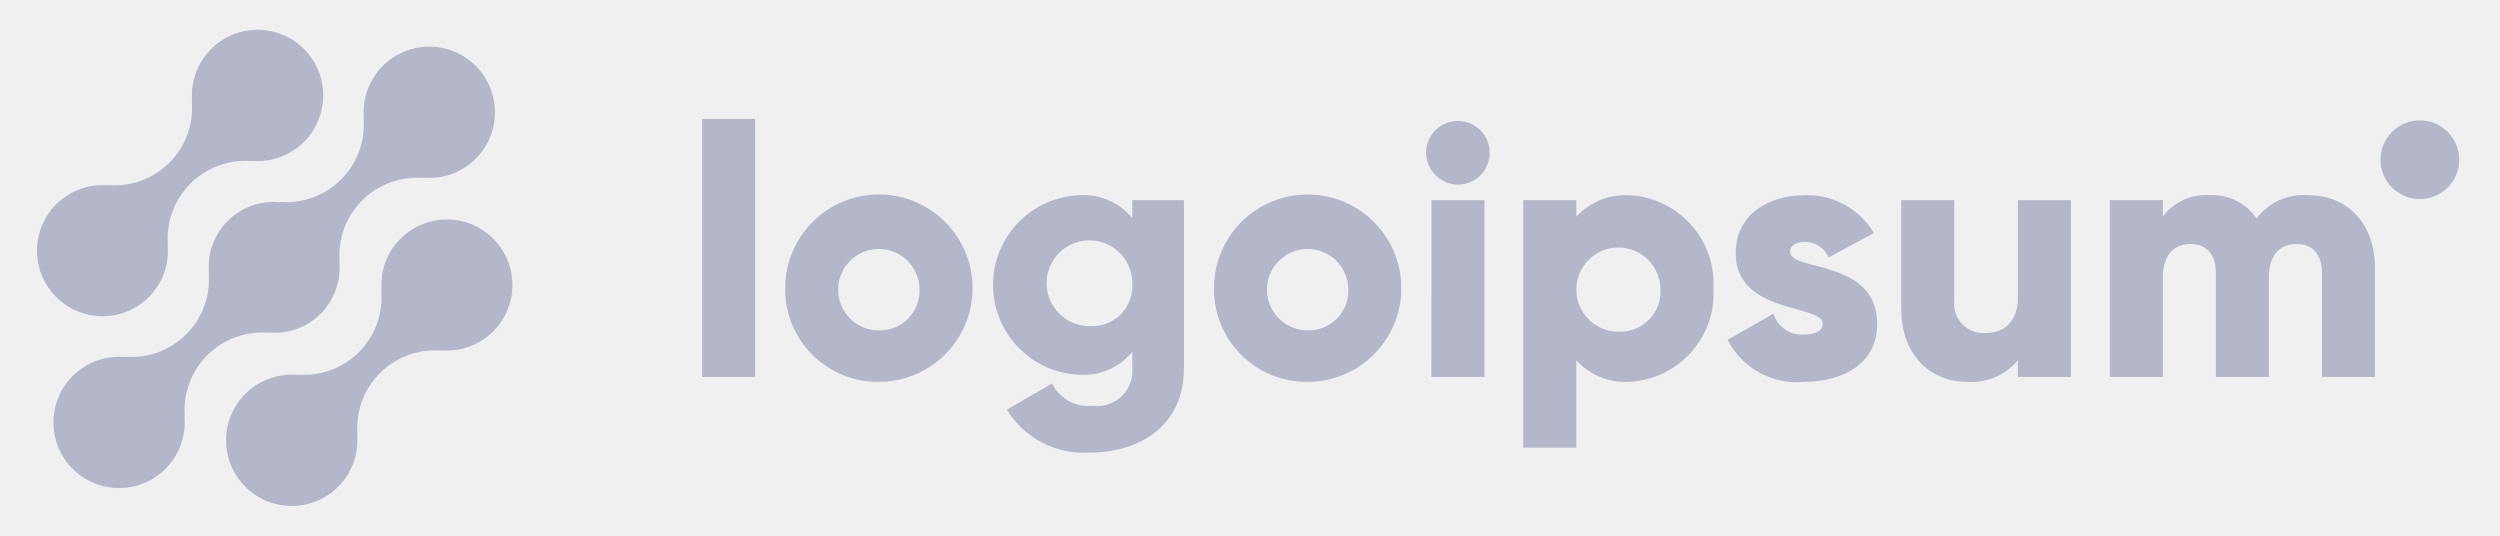
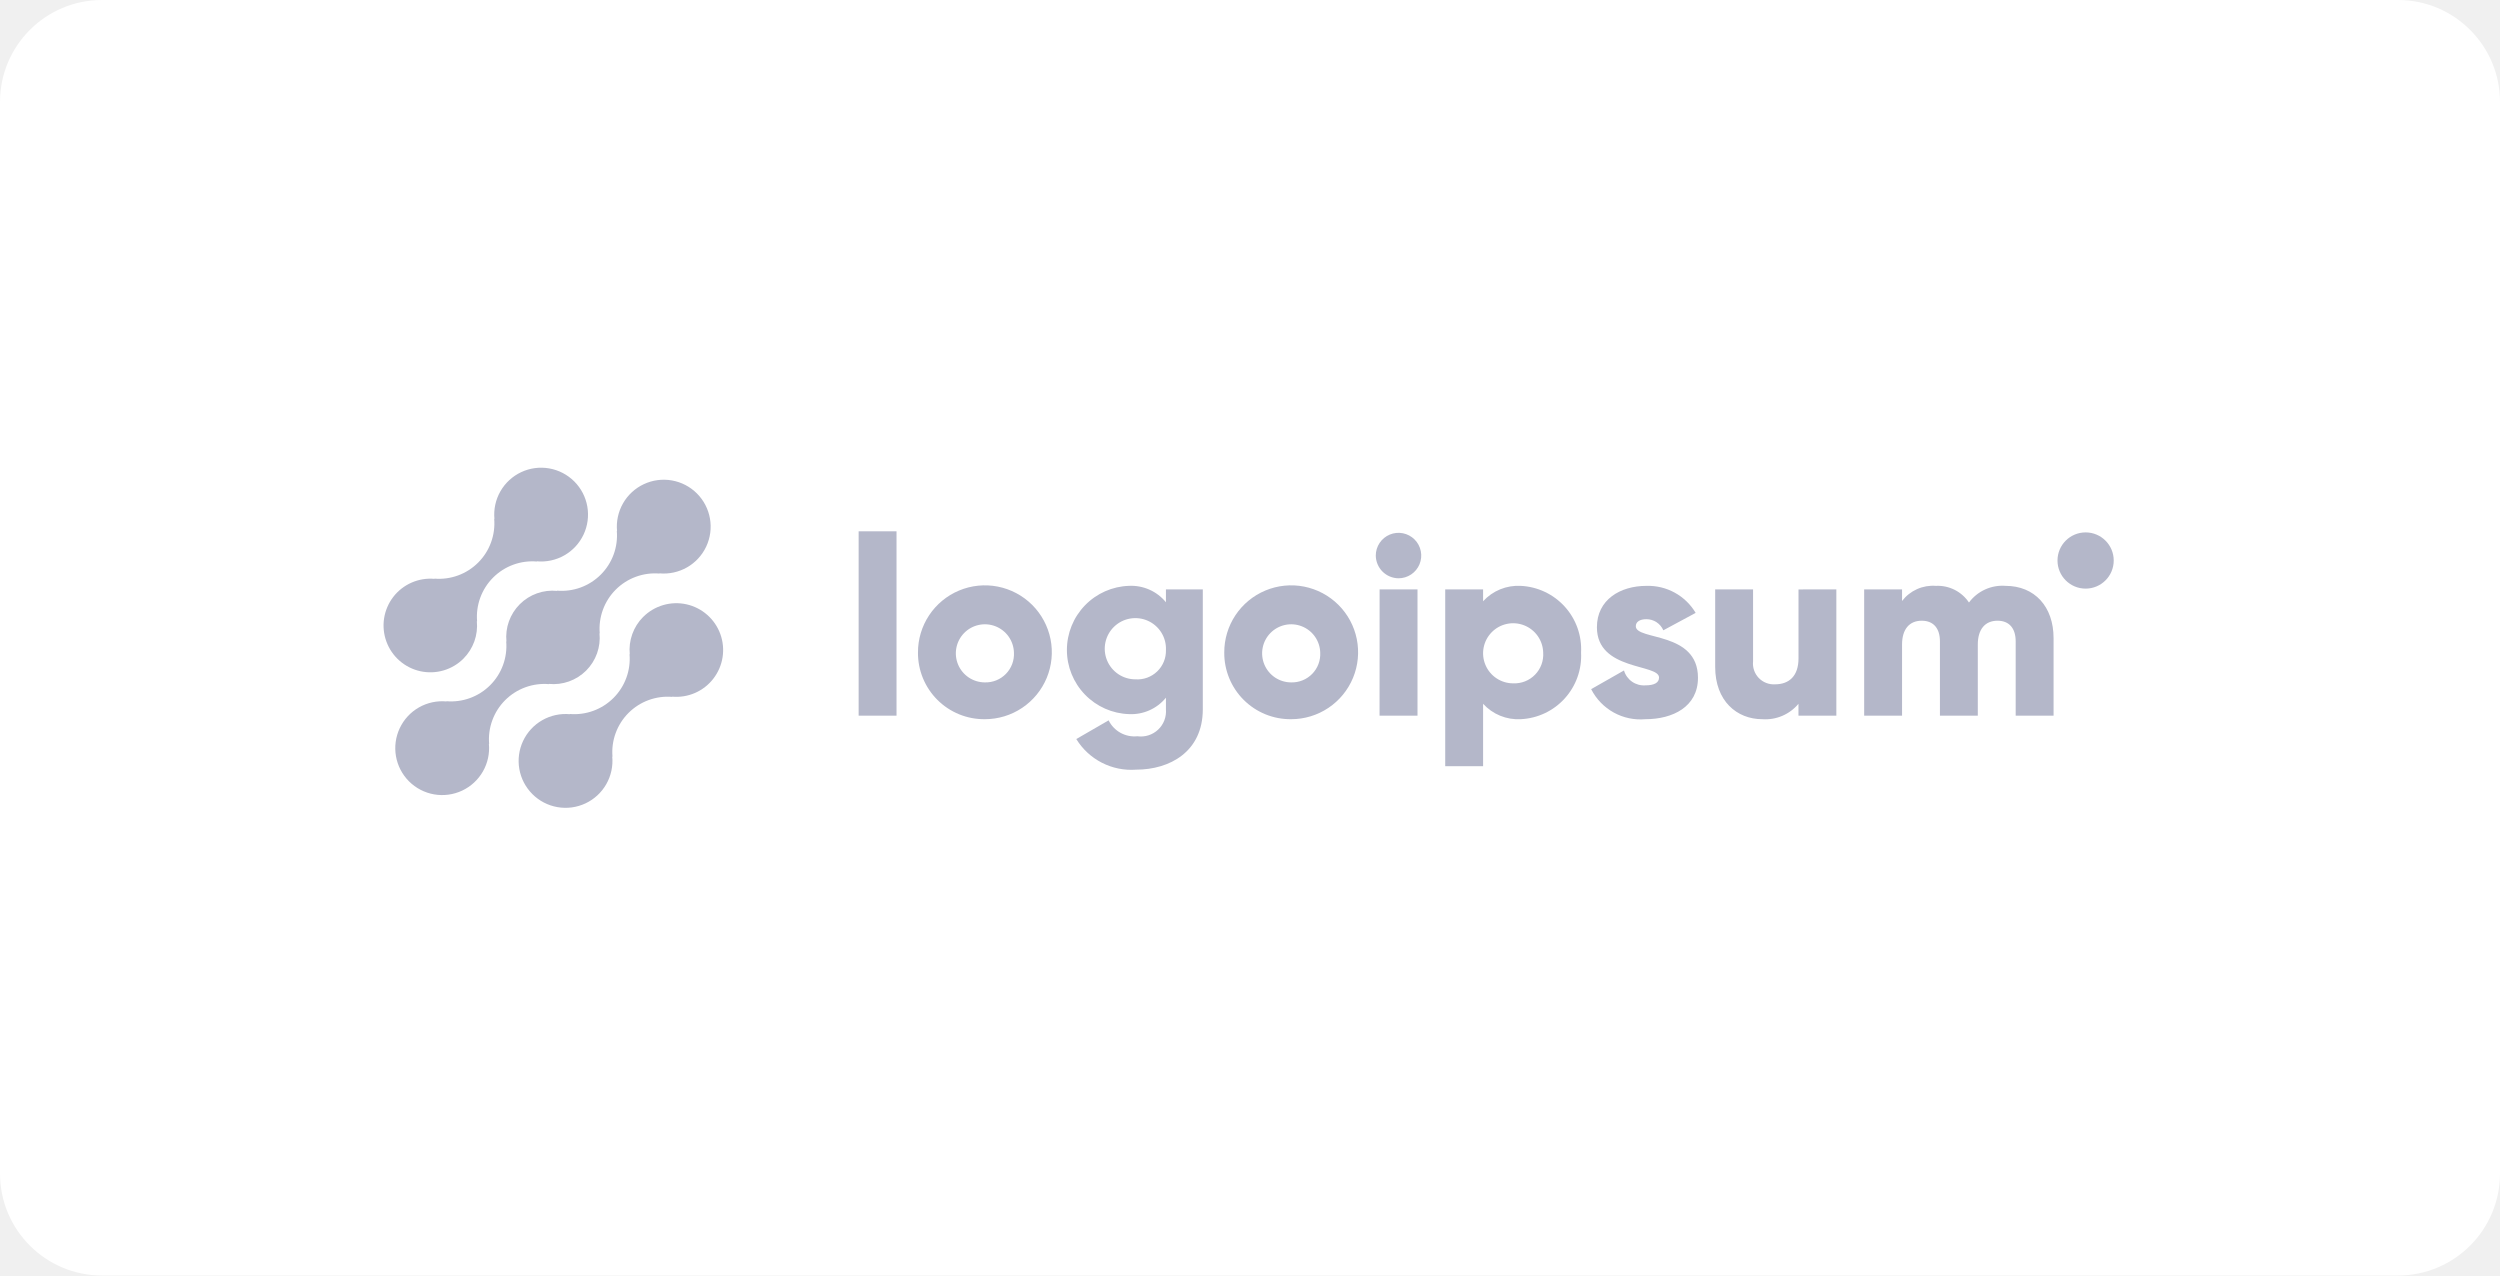
- <svg xmlns="http://www.w3.org/2000/svg" width="140" height="30" fill="none" viewBox="0 0 140 30">
-   <path fill="#B4B7C9" d="M22.42 13.371a3.658 3.658 0 0 0-1.047 2.929l-.018-.018a4.344 4.344 0 0 1-4.694 4.694l.018.018A3.679 3.679 0 1 0 20 24.312l.019.018a4.344 4.344 0 0 1 4.694-4.694l-.019-.018a3.672 3.672 0 1 0-2.272-6.247h-.003Z" />
-   <path fill="#B4B7C9" d="m15.042 18.636-.019-.018A3.632 3.632 0 0 0 19 14.644l.02.018a4.345 4.345 0 0 1 4.693-4.694l-.019-.018a3.678 3.678 0 1 0-3.318-3.318l-.018-.019a4.344 4.344 0 0 1-4.694 4.694l.018.019a3.632 3.632 0 0 0-3.977 3.974l-.018-.018a4.346 4.346 0 0 1-4.694 4.694l.018.018a3.677 3.677 0 1 0 3.318 3.318l.02.018a4.344 4.344 0 0 1 4.693-4.694Z" />
-   <path fill="#B4B7C9" d="M8.34 16.629a3.652 3.652 0 0 0 1.045-2.93l.02.019A4.344 4.344 0 0 1 14.1 9.024l-.019-.018a3.677 3.677 0 1 0-3.318-3.318l-.018-.018a4.343 4.343 0 0 1-4.694 4.694l.018.018a3.671 3.671 0 1 0 2.273 6.247H8.34Zm30.977-9.974h2.97v14.453h-2.97V6.655Zm4.652 9.505a5.248 5.248 0 1 1 5.247 5.225 5.187 5.187 0 0 1-5.247-5.226Zm7.524 0a2.279 2.279 0 1 0-2.277 2.34 2.221 2.221 0 0 0 2.277-2.34ZM66.3 11.21v9.4c0 3.325-2.594 4.731-5.227 4.731a5.063 5.063 0 0 1-4.692-2.4l2.534-1.465a2.263 2.263 0 0 0 2.257 1.247 1.973 1.973 0 0 0 2.237-2.118V19.7a3.516 3.516 0 0 1-2.891 1.287 5.03 5.03 0 0 1 0-10.057 3.517 3.517 0 0 1 2.89 1.287v-1.01l2.892.002Zm-2.89 4.75a2.4 2.4 0 1 0-2.395 2.3 2.24 2.24 0 0 0 2.395-2.3Zm4.572.2a5.247 5.247 0 1 1 5.247 5.225 5.187 5.187 0 0 1-5.247-5.226Zm7.524 0a2.279 2.279 0 1 0-2.277 2.34 2.22 2.22 0 0 0 2.277-2.34Zm4.355-7.604a1.782 1.782 0 1 1 1.782 1.782 1.8 1.8 0 0 1-1.782-1.782Zm.3 2.653h2.971v9.9h-2.975l.004-9.9Zm15.795 4.95a4.97 4.97 0 0 1-4.732 5.226 3.716 3.716 0 0 1-2.95-1.208v4.891h-2.97V11.209h2.97v.93a3.717 3.717 0 0 1 2.95-1.207 4.97 4.97 0 0 1 4.732 5.227Zm-2.97 0a2.356 2.356 0 1 0-2.355 2.415 2.26 2.26 0 0 0 2.355-2.415Zm12.135 1.979c0 2.277-1.979 3.247-4.117 3.247a4.334 4.334 0 0 1-4.257-2.356l2.573-1.465a1.627 1.627 0 0 0 1.68 1.168c.712 0 1.069-.218 1.069-.613 0-1.09-4.87-.515-4.87-3.94 0-2.159 1.821-3.247 3.88-3.247a4.328 4.328 0 0 1 3.86 2.118l-2.534 1.366a1.435 1.435 0 0 0-1.326-.87c-.515 0-.832.2-.832.553.004 1.13 4.874.376 4.874 4.04Zm10.849-6.929v9.9H113v-.931a3.386 3.386 0 0 1-2.83 1.208c-2 0-3.7-1.425-3.7-4.1v-6.077h2.97v5.642a1.624 1.624 0 0 0 .444 1.3 1.631 1.631 0 0 0 1.278.5c1.089 0 1.841-.633 1.841-2.039v-5.4l2.967-.003ZM133 15.03v6.078h-2.97v-5.821c0-.99-.475-1.623-1.425-1.623-.99 0-1.545.693-1.545 1.861v5.583h-2.969v-5.821c0-.99-.475-1.623-1.426-1.623-.99 0-1.544.693-1.544 1.861v5.583h-2.97v-9.9h2.97v.91a3.042 3.042 0 0 1 2.653-1.187 2.948 2.948 0 0 1 2.593 1.306 3.261 3.261 0 0 1 2.871-1.306c2.273.001 3.762 1.624 3.762 4.099Zm2.512-3.882a2.204 2.204 0 1 0 0-4.408 2.204 2.204 0 0 0 0 4.408Z" />
+ <svg xmlns="http://www.w3.org/2000/svg" width="196" height="100" viewBox="0 0 196 100" fill="none">
+   <rect width="196" height="100" rx="8" fill="white" />
+   <path d="M50.419 48.371C50.04 48.752 49.75 49.212 49.569 49.719C49.388 50.225 49.321 50.765 49.373 51.3L49.355 51.282C49.408 51.912 49.323 52.546 49.106 53.139C48.889 53.733 48.545 54.272 48.098 54.719C47.651 55.166 47.112 55.51 46.518 55.727C45.925 55.944 45.291 56.029 44.661 55.976L44.679 55.994C43.926 55.924 43.169 56.088 42.512 56.464C41.855 56.839 41.33 57.408 41.009 58.093C40.687 58.778 40.585 59.546 40.715 60.291C40.846 61.036 41.203 61.723 41.739 62.258C42.274 62.793 42.961 63.15 43.706 63.279C44.452 63.41 45.219 63.306 45.904 62.984C46.589 62.662 47.157 62.137 47.532 61.479C47.907 60.822 48.071 60.065 48 59.312L48.019 59.33C47.966 58.7 48.051 58.066 48.268 57.473C48.485 56.879 48.829 56.34 49.276 55.893C49.723 55.446 50.262 55.102 50.856 54.885C51.449 54.668 52.083 54.583 52.713 54.636L52.694 54.618C53.309 54.673 53.929 54.572 54.495 54.325C55.061 54.077 55.555 53.69 55.932 53.2C56.309 52.711 56.556 52.134 56.651 51.523C56.745 50.912 56.684 50.288 56.473 49.707C56.261 49.126 55.907 48.608 55.442 48.201C54.978 47.794 54.418 47.51 53.814 47.377C53.211 47.244 52.584 47.265 51.991 47.439C51.398 47.613 50.858 47.933 50.422 48.371H50.419Z" fill="#B4B7C9" />
+   <path d="M43.042 53.636L43.023 53.618C43.559 53.672 44.099 53.606 44.606 53.426C45.113 53.245 45.573 52.954 45.954 52.574C46.334 52.194 46.626 51.733 46.807 51.227C46.988 50.72 47.054 50.179 47 49.644L47.019 49.662C46.966 49.032 47.051 48.398 47.268 47.805C47.485 47.211 47.829 46.672 48.276 46.225C48.723 45.778 49.262 45.434 49.856 45.217C50.45 45 51.083 44.915 51.713 44.968L51.694 44.95C52.448 45.021 53.205 44.857 53.862 44.482C54.519 44.107 55.044 43.538 55.367 42.853C55.688 42.168 55.791 41.401 55.661 40.655C55.531 39.91 55.174 39.222 54.639 38.687C54.104 38.152 53.416 37.795 52.671 37.665C51.925 37.535 51.158 37.638 50.473 37.96C49.788 38.282 49.219 38.807 48.844 39.464C48.469 40.121 48.305 40.879 48.376 41.632L48.358 41.613C48.411 42.243 48.327 42.877 48.11 43.471C47.893 44.064 47.549 44.603 47.102 45.05C46.655 45.497 46.115 45.842 45.522 46.059C44.928 46.276 44.294 46.36 43.664 46.307L43.682 46.326C43.147 46.272 42.606 46.338 42.099 46.518C41.593 46.699 41.132 46.99 40.752 47.37C40.371 47.751 40.08 48.211 39.899 48.717C39.718 49.224 39.652 49.765 39.705 50.3L39.687 50.282C39.74 50.912 39.655 51.546 39.438 52.139C39.221 52.733 38.877 53.272 38.43 53.719C37.983 54.166 37.444 54.51 36.85 54.727C36.257 54.944 35.623 55.029 34.993 54.976L35.011 54.994C34.258 54.923 33.501 55.087 32.843 55.462C32.186 55.837 31.661 56.406 31.339 57.091C31.017 57.776 30.914 58.543 31.044 59.289C31.174 60.034 31.531 60.721 32.066 61.257C32.602 61.792 33.289 62.149 34.034 62.279C34.78 62.409 35.547 62.306 36.232 61.984C36.917 61.662 37.486 61.137 37.861 60.48C38.237 59.822 38.4 59.066 38.329 58.312L38.348 58.33C38.295 57.7 38.38 57.066 38.597 56.473C38.814 55.879 39.158 55.34 39.605 54.893C40.052 54.446 40.591 54.102 41.185 53.885C41.779 53.668 42.412 53.583 43.042 53.636Z" fill="#B4B7C9" />
+   <path d="M36.34 51.629C36.719 51.248 37.009 50.788 37.19 50.281C37.371 49.775 37.437 49.235 37.385 48.7L37.404 48.718C37.351 48.088 37.436 47.454 37.653 46.86C37.87 46.266 38.215 45.727 38.662 45.28C39.109 44.833 39.648 44.489 40.242 44.272C40.836 44.055 41.47 43.971 42.1 44.024L42.081 44.006C42.834 44.077 43.591 43.913 44.248 43.538C44.905 43.163 45.43 42.594 45.752 41.909C46.074 41.224 46.176 40.457 46.046 39.712C45.916 38.967 45.559 38.28 45.024 37.745C44.489 37.21 43.802 36.853 43.057 36.723C42.312 36.593 41.545 36.695 40.86 37.017C40.175 37.339 39.607 37.864 39.231 38.521C38.856 39.178 38.693 39.935 38.763 40.688L38.745 40.67C38.798 41.3 38.713 41.934 38.496 42.527C38.279 43.121 37.935 43.66 37.488 44.107C37.041 44.554 36.502 44.898 35.909 45.115C35.315 45.332 34.681 45.417 34.051 45.364L34.069 45.382C33.454 45.327 32.834 45.428 32.268 45.676C31.702 45.924 31.208 46.31 30.831 46.8C30.455 47.29 30.208 47.867 30.113 48.477C30.019 49.088 30.08 49.713 30.292 50.293C30.503 50.874 30.857 51.392 31.322 51.799C31.787 52.206 32.347 52.49 32.95 52.623C33.553 52.756 34.181 52.735 34.774 52.561C35.367 52.387 35.906 52.067 36.342 51.629H36.34Z" fill="#B4B7C9" />
+   <path d="M67.317 41.655H70.287V56.108H67.317V41.655Z" fill="#B4B7C9" />
+   <path d="M71.969 51.159C71.965 50.12 72.269 49.104 72.843 48.238C73.417 47.373 74.235 46.697 75.193 46.297C76.152 45.896 77.207 45.789 78.227 45.989C79.246 46.19 80.183 46.688 80.919 47.42C81.654 48.153 82.156 49.088 82.361 50.107C82.565 51.125 82.462 52.181 82.066 53.141C81.669 54.101 80.996 54.922 80.133 55.499C79.27 56.077 78.255 56.385 77.216 56.385C76.526 56.393 75.842 56.263 75.204 56.004C74.565 55.744 73.984 55.36 73.496 54.873C73.007 54.387 72.621 53.808 72.358 53.17C72.096 52.532 71.964 51.849 71.969 51.159ZM79.493 51.159C79.481 50.711 79.336 50.277 79.079 49.911C78.821 49.545 78.461 49.263 78.044 49.1C77.626 48.937 77.171 48.901 76.733 48.996C76.295 49.091 75.895 49.313 75.583 49.634C75.271 49.955 75.06 50.361 74.977 50.801C74.894 51.241 74.943 51.696 75.117 52.108C75.292 52.521 75.584 52.873 75.957 53.121C76.33 53.368 76.768 53.5 77.216 53.5C77.523 53.508 77.828 53.453 78.112 53.337C78.396 53.222 78.653 53.048 78.867 52.828C79.081 52.608 79.247 52.347 79.355 52.059C79.463 51.772 79.51 51.465 79.493 51.159Z" fill="#B4B7C9" />
+   <path d="M94.3 46.209V55.609C94.3 58.935 91.706 60.341 89.073 60.341C88.146 60.41 87.218 60.223 86.39 59.8C85.562 59.377 84.867 58.733 84.381 57.941L86.915 56.476C87.119 56.889 87.445 57.23 87.848 57.453C88.252 57.675 88.713 57.77 89.172 57.723C89.465 57.764 89.763 57.738 90.045 57.648C90.327 57.557 90.584 57.405 90.799 57.202C91.014 56.998 91.18 56.749 91.286 56.473C91.391 56.196 91.433 55.9 91.409 55.605V54.7C91.061 55.126 90.618 55.464 90.116 55.687C89.614 55.911 89.067 56.013 88.518 55.987C87.212 55.946 85.973 55.398 85.063 54.459C84.154 53.521 83.645 52.265 83.645 50.959C83.645 49.652 84.154 48.396 85.063 47.458C85.973 46.519 87.212 45.971 88.518 45.93C89.067 45.904 89.614 46.007 90.116 46.23C90.618 46.453 91.061 46.792 91.409 47.217V46.207L94.3 46.209ZM91.41 50.96C91.43 50.481 91.306 50.008 91.055 49.6C90.803 49.192 90.435 48.869 89.999 48.672C89.562 48.475 89.076 48.414 88.604 48.495C88.132 48.576 87.695 48.797 87.35 49.129C87.004 49.461 86.766 49.889 86.665 50.357C86.565 50.825 86.607 51.313 86.786 51.757C86.965 52.202 87.273 52.582 87.67 52.85C88.068 53.118 88.536 53.261 89.015 53.26C89.327 53.282 89.64 53.238 89.934 53.132C90.228 53.025 90.497 52.858 90.722 52.641C90.948 52.425 91.126 52.163 91.244 51.873C91.363 51.584 91.419 51.273 91.41 50.96Z" fill="#B4B7C9" />
+   <path d="M95.982 51.159C95.978 50.12 96.282 49.104 96.856 48.238C97.43 47.373 98.248 46.697 99.206 46.297C100.164 45.896 101.22 45.789 102.239 45.989C103.258 46.19 104.195 46.688 104.931 47.42C105.667 48.153 106.169 49.088 106.373 50.107C106.577 51.125 106.475 52.181 106.078 53.141C105.682 54.101 105.009 54.922 104.146 55.499C103.282 56.077 102.267 56.385 101.229 56.385C100.539 56.393 99.855 56.263 99.216 56.004C98.578 55.744 97.997 55.36 97.508 54.873C97.02 54.387 96.633 53.808 96.371 53.17C96.109 52.532 95.977 51.849 95.982 51.159ZM103.506 51.159C103.493 50.711 103.349 50.277 103.091 49.911C102.834 49.545 102.474 49.263 102.056 49.1C101.639 48.937 101.183 48.901 100.745 48.996C100.308 49.091 99.908 49.313 99.596 49.634C99.283 49.955 99.073 50.361 98.99 50.801C98.907 51.241 98.956 51.696 99.13 52.108C99.304 52.521 99.596 52.873 99.969 53.121C100.343 53.368 100.781 53.5 101.229 53.5C101.535 53.508 101.84 53.453 102.125 53.337C102.409 53.222 102.666 53.048 102.88 52.828C103.094 52.608 103.26 52.347 103.368 52.059C103.475 51.772 103.522 51.465 103.506 51.159Z" fill="#B4B7C9" />
+   <path d="M107.861 43.556C107.861 43.203 107.966 42.859 108.162 42.566C108.357 42.273 108.636 42.044 108.961 41.91C109.287 41.775 109.645 41.739 109.991 41.808C110.337 41.877 110.654 42.047 110.903 42.296C111.153 42.545 111.322 42.863 111.391 43.208C111.46 43.554 111.425 43.912 111.29 44.238C111.155 44.563 110.926 44.842 110.633 45.038C110.34 45.233 109.996 45.338 109.643 45.338C109.172 45.333 108.722 45.144 108.388 44.811C108.055 44.478 107.866 44.027 107.861 43.556ZM108.161 46.209H111.132V56.109H108.157L108.161 46.209Z" fill="#B4B7C9" />
+   <path d="M123.956 51.159C123.99 51.813 123.895 52.468 123.675 53.085C123.456 53.703 123.116 54.27 122.676 54.756C122.237 55.242 121.705 55.636 121.113 55.915C120.52 56.195 119.878 56.354 119.224 56.385C118.673 56.415 118.123 56.322 117.613 56.113C117.103 55.904 116.646 55.584 116.275 55.177V60.068H113.305V46.209H116.275V47.139C116.646 46.732 117.103 46.412 117.613 46.203C118.123 45.995 118.673 45.902 119.224 45.932C119.878 45.962 120.52 46.122 121.113 46.402C121.706 46.681 122.237 47.075 122.677 47.561C123.117 48.047 123.456 48.615 123.676 49.232C123.895 49.85 123.99 50.505 123.956 51.159ZM120.986 51.159C120.974 50.696 120.826 50.246 120.56 49.866C120.294 49.487 119.922 49.194 119.491 49.025C119.059 48.855 118.588 48.817 118.135 48.915C117.681 49.012 117.267 49.241 116.944 49.573C116.62 49.905 116.402 50.325 116.315 50.78C116.229 51.236 116.279 51.706 116.46 52.133C116.64 52.56 116.942 52.925 117.328 53.181C117.714 53.437 118.167 53.574 118.631 53.574C118.949 53.588 119.266 53.535 119.563 53.418C119.859 53.301 120.127 53.122 120.349 52.894C120.572 52.666 120.743 52.394 120.853 52.095C120.963 51.796 121.008 51.477 120.986 51.159Z" fill="#B4B7C9" />
+   <path d="M133.121 53.138C133.121 55.415 131.142 56.385 129.004 56.385C128.14 56.463 127.273 56.281 126.514 55.861C125.755 55.441 125.14 54.803 124.747 54.029L127.32 52.564C127.424 52.922 127.648 53.233 127.953 53.445C128.259 53.658 128.629 53.759 129 53.732C129.712 53.732 130.069 53.514 130.069 53.119C130.069 52.029 125.198 52.604 125.198 49.179C125.198 47.02 127.02 45.932 129.079 45.932C129.853 45.908 130.619 46.091 131.298 46.464C131.977 46.836 132.544 47.384 132.939 48.05L130.405 49.416C130.294 49.157 130.109 48.936 129.873 48.781C129.637 48.626 129.361 48.544 129.079 48.545C128.564 48.545 128.247 48.745 128.247 49.099C128.251 50.228 133.121 49.475 133.121 53.138Z" fill="#B4B7C9" />
+   <path d="M143.97 46.209V56.109H141V55.178C140.657 55.589 140.222 55.913 139.73 56.123C139.238 56.333 138.704 56.423 138.17 56.386C136.17 56.386 134.47 54.961 134.47 52.286V46.209H137.44V51.851C137.415 52.087 137.442 52.325 137.519 52.55C137.595 52.774 137.72 52.979 137.884 53.15C138.048 53.322 138.247 53.455 138.468 53.541C138.688 53.628 138.925 53.665 139.162 53.651C140.251 53.651 141.003 53.018 141.003 51.612V46.212L143.97 46.209Z" fill="#B4B7C9" />
+   <path d="M161 50.03V56.108H158.03V50.287C158.03 49.297 157.555 48.664 156.605 48.664C155.615 48.664 155.06 49.357 155.06 50.525V56.108H152.091V50.287C152.091 49.297 151.616 48.664 150.665 48.664C149.675 48.664 149.121 49.357 149.121 50.525V56.108H146.151V46.208H149.121V47.118C149.429 46.714 149.833 46.394 150.296 46.187C150.76 45.979 151.268 45.892 151.774 45.931C152.282 45.906 152.788 46.013 153.243 46.242C153.697 46.471 154.084 46.814 154.367 47.237C154.696 46.794 155.132 46.442 155.634 46.214C156.136 45.986 156.688 45.888 157.238 45.931C159.511 45.932 161 47.555 161 50.03Z" fill="#B4B7C9" />
+   <path d="M163.512 46.148C164.729 46.148 165.716 45.161 165.716 43.944C165.716 42.727 164.729 41.74 163.512 41.74C162.295 41.74 161.308 42.727 161.308 43.944C161.308 45.161 162.295 46.148 163.512 46.148Z" fill="#B4B7C9" />
</svg>
